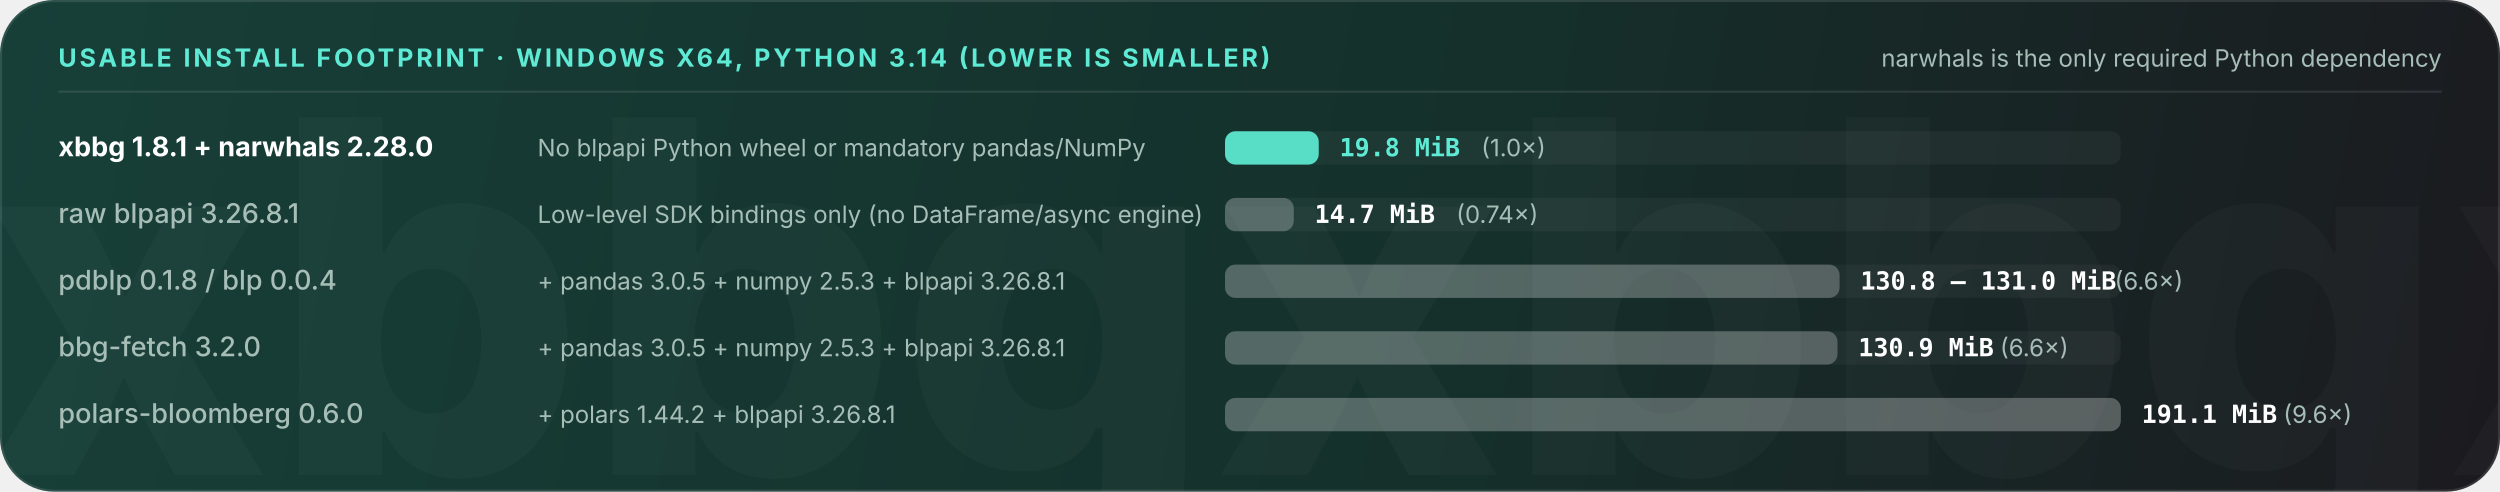
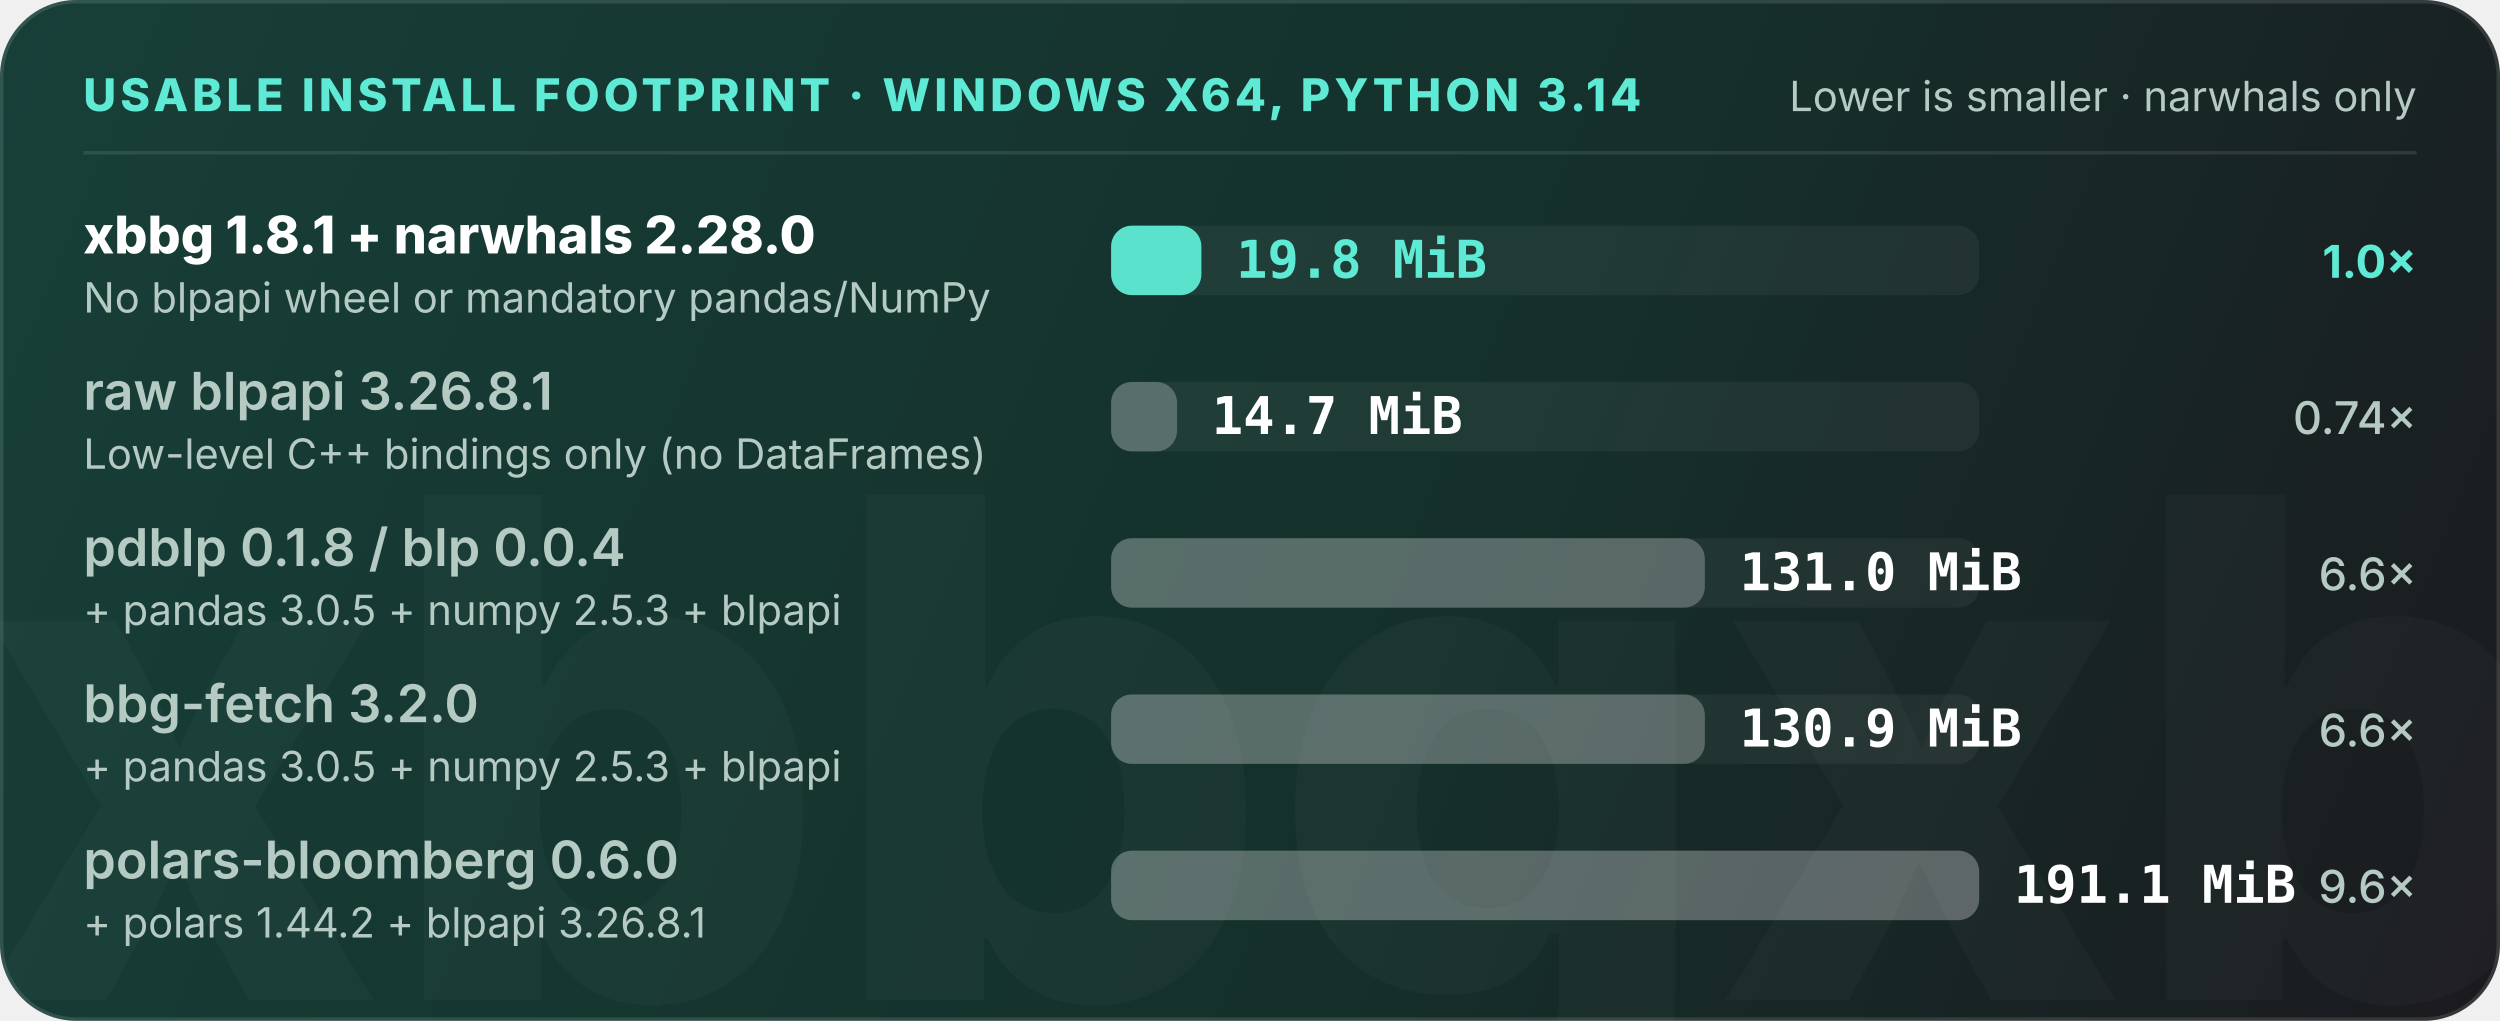
- <svg xmlns="http://www.w3.org/2000/svg" width="1200" height="236" viewBox="0 0 1200 236" fill="none" role="img" aria-labelledby="title desc">
+ <svg xmlns="http://www.w3.org/2000/svg" width="720" height="294" viewBox="0 0 720 294" fill="none" role="img" aria-labelledby="title desc">
  <defs>
-     <linearGradient id="bg" x1="0" y1="0" x2="1200" y2="236" gradientUnits="userSpaceOnUse">
+     <linearGradient id="bg" x1="0" y1="0" x2="720" y2="294" gradientUnits="userSpaceOnUse">
      <stop offset="0" stop-color="#173f38" />
      <stop offset="0.58" stop-color="#15302b" />
      <stop offset="1" stop-color="#1b1a1f" />
    </linearGradient>
    <clipPath id="frame">
-       <rect width="1200" height="236" rx="26" />
+       <rect width="720" height="294" rx="22" />
    </clipPath>
  </defs>
-   <rect width="1200" height="236" rx="26" fill="url(#bg)" />
+   <rect width="720" height="294" rx="22" fill="url(#bg)" />
  <g clip-path="url(#frame)">
-     <text x="-10" y="228" font-family="Inter, -apple-system, BlinkMacSystemFont, 'Segoe UI', Arial, sans-serif" font-size="236" font-weight="800" fill="#ffffff" opacity="0.025">xbbgxbbgxbbgxbbg</text>
+     <text x="-8" y="288" font-family="Inter, -apple-system, BlinkMacSystemFont, 'Segoe UI', Arial, sans-serif" font-size="200" font-weight="800" fill="#ffffff" opacity="0.025">xbbgxbbgxbbgxbbg</text>
  </g>
-   <rect x="0.5" y="0.5" width="1199" height="235" rx="25.5" stroke="#ffffff" stroke-opacity="0.11" />
+   <rect x="0.5" y="0.5" width="719" height="293" rx="21.5" stroke="#ffffff" stroke-opacity="0.12" />
  <g font-family="Inter, -apple-system, BlinkMacSystemFont, 'Segoe UI', Arial, sans-serif">
-     <text x="28" y="32" font-size="12" font-weight="700" fill="#5eead4" letter-spacing="1.4">USABLE INSTALL FOOTPRINT · WINDOWS X64, PYTHON 3.14 (LOWER IS SMALLER)</text>
-     <text x="1172" y="32" font-size="11.5" fill="#a7beb7" text-anchor="end">narwhals is the only required Python dependency</text>
-     <line x1="28" y1="44" x2="1172" y2="44" stroke="#ffffff" stroke-opacity="0.10" />
-     <g transform="translate(28 62)">
-       <text x="0" y="13" font-size="13" font-weight="700" fill="#ffffff">xbbg 1.8.1 + narwhals 2.28.0</text>
-       <text x="230" y="13" font-size="11.5" fill="#a7beb7">No blpapi Python wheel or mandatory pandas/NumPy</text>
-       <rect x="560" y="1" width="430" height="16" rx="5" fill="#ffffff" fill-opacity="0.04" />
-       <rect x="560" y="1" width="45" height="16" rx="5" fill="#5eead4" fill-opacity="0.92" />
-       <text x="615" y="13" font-family="'JetBrains Mono', 'Geist Mono', ui-monospace, SFMono-Regular, Consolas, monospace" font-size="12" font-weight="700" fill="#5eead4">19.8 MiB</text>
-       <text x="683" y="13" font-size="11.5" fill="#a7beb7">(1.0×)</text>
+     <text x="24" y="32" font-size="13" font-weight="800" fill="#5eead4" letter-spacing="1.2">USABLE INSTALL FOOTPRINT · WINDOWS X64, PYTHON 3.14</text>
+     <text x="696" y="32" font-size="12" fill="#b5cac3" text-anchor="end">Lower is smaller · narwhals only</text>
+     <line x1="24" y1="44" x2="696" y2="44" stroke="#ffffff" stroke-opacity="0.10" />
+     <g transform="translate(24 58)">
+       <text x="0" y="15" font-size="15" font-weight="800" fill="#ffffff">xbbg 1.8.1 + narwhals 2.28.0</text>
+       <text x="0" y="32" font-size="12" fill="#b5cac3">No blpapi wheel or mandatory pandas/NumPy</text>
+       <rect x="296" y="7" width="250" height="20" rx="6" fill="#ffffff" fill-opacity="0.05" />
+       <rect x="296" y="7" width="26" height="20" rx="6" fill="#5eead4" fill-opacity="0.95" />
+       <text x="332" y="22" font-family="'JetBrains Mono', 'Geist Mono', ui-monospace, SFMono-Regular, Consolas, monospace" font-size="15" font-weight="800" fill="#5eead4">19.8 MiB</text>
+       <text x="672" y="22" font-size="13" font-weight="700" fill="#5eead4" text-anchor="end">1.0×</text>
    </g>
-     <g transform="translate(28 94)">
-       <text x="0" y="13" font-size="13" font-weight="500" fill="#a7beb7">raw blpapi 3.26.8.1</text>
-       <text x="230" y="13" font-size="11.5" fill="#a7beb7">Low-level SDK bindings only (no DataFrame/async engine)</text>
-       <rect x="560" y="1" width="430" height="16" rx="5" fill="#ffffff" fill-opacity="0.04" />
-       <rect x="560" y="1" width="33" height="16" rx="5" fill="#ffffff" fill-opacity="0.24" />
-       <text x="603" y="13" font-family="'JetBrains Mono', 'Geist Mono', ui-monospace, SFMono-Regular, Consolas, monospace" font-size="12" font-weight="700" fill="#ffffff">14.7 MiB</text>
-       <text x="671" y="13" font-size="11.5" fill="#a7beb7">(0.74×)</text>
+     <g transform="translate(24 103)">
+       <text x="0" y="15" font-size="15" font-weight="600" fill="#b5cac3">raw blpapi 3.26.8.1</text>
+       <text x="0" y="32" font-size="12" fill="#b5cac3">Low-level C++ bindings only (no DataFrames)</text>
+       <rect x="296" y="7" width="250" height="20" rx="6" fill="#ffffff" fill-opacity="0.05" />
+       <rect x="296" y="7" width="19" height="20" rx="6" fill="#ffffff" fill-opacity="0.25" />
+       <text x="325" y="22" font-family="'JetBrains Mono', 'Geist Mono', ui-monospace, SFMono-Regular, Consolas, monospace" font-size="15" font-weight="800" fill="#ffffff">14.7 MiB</text>
+       <text x="672" y="22" font-size="13" font-weight="500" fill="#b5cac3" text-anchor="end">0.74×</text>
    </g>
-     <g transform="translate(28 126)">
-       <text x="0" y="13" font-size="13" font-weight="500" fill="#a7beb7">pdblp 0.1.8 / blp 0.0.4</text>
-       <text x="230" y="13" font-size="11.5" fill="#a7beb7">+ pandas 3.0.5 + numpy 2.5.3 + blpapi 3.26.8.1</text>
-       <rect x="560" y="1" width="430" height="16" rx="5" fill="#ffffff" fill-opacity="0.04" />
-       <rect x="560" y="1" width="295" height="16" rx="5" fill="#ffffff" fill-opacity="0.24" />
-       <text x="865" y="13" font-family="'JetBrains Mono', 'Geist Mono', ui-monospace, SFMono-Regular, Consolas, monospace" font-size="12" font-weight="700" fill="#ffffff">130.8 – 131.0 MiB</text>
-       <text x="987" y="13" font-size="11.5" fill="#a7beb7">(6.6×)</text>
+     <g transform="translate(24 148)">
+       <text x="0" y="15" font-size="15" font-weight="600" fill="#b5cac3">pdblp 0.1.8 / blp 0.0.4</text>
+       <text x="0" y="32" font-size="12" fill="#b5cac3">+ pandas 3.0.5 + numpy 2.5.3 + blpapi</text>
+       <rect x="296" y="7" width="250" height="20" rx="6" fill="#ffffff" fill-opacity="0.05" />
+       <rect x="296" y="7" width="171" height="20" rx="6" fill="#ffffff" fill-opacity="0.25" />
+       <text x="477" y="22" font-family="'JetBrains Mono', 'Geist Mono', ui-monospace, SFMono-Regular, Consolas, monospace" font-size="15" font-weight="800" fill="#ffffff">131.0 MiB</text>
+       <text x="672" y="22" font-size="13" font-weight="500" fill="#b5cac3" text-anchor="end">6.6×</text>
    </g>
-     <g transform="translate(28 158)">
-       <text x="0" y="13" font-size="13" font-weight="500" fill="#a7beb7">bbg-fetch 3.2.0</text>
-       <text x="230" y="13" font-size="11.5" fill="#a7beb7">+ pandas 3.0.5 + numpy 2.5.3 + blpapi 3.26.8.1</text>
-       <rect x="560" y="1" width="430" height="16" rx="5" fill="#ffffff" fill-opacity="0.04" />
-       <rect x="560" y="1" width="294" height="16" rx="5" fill="#ffffff" fill-opacity="0.24" />
-       <text x="864" y="13" font-family="'JetBrains Mono', 'Geist Mono', ui-monospace, SFMono-Regular, Consolas, monospace" font-size="12" font-weight="700" fill="#ffffff">130.9 MiB</text>
-       <text x="932" y="13" font-size="11.5" fill="#a7beb7">(6.6×)</text>
+     <g transform="translate(24 193)">
+       <text x="0" y="15" font-size="15" font-weight="600" fill="#b5cac3">bbg-fetch 3.2.0</text>
+       <text x="0" y="32" font-size="12" fill="#b5cac3">+ pandas 3.0.5 + numpy 2.5.3 + blpapi</text>
+       <rect x="296" y="7" width="250" height="20" rx="6" fill="#ffffff" fill-opacity="0.05" />
+       <rect x="296" y="7" width="171" height="20" rx="6" fill="#ffffff" fill-opacity="0.25" />
+       <text x="477" y="22" font-family="'JetBrains Mono', 'Geist Mono', ui-monospace, SFMono-Regular, Consolas, monospace" font-size="15" font-weight="800" fill="#ffffff">130.9 MiB</text>
+       <text x="672" y="22" font-size="13" font-weight="500" fill="#b5cac3" text-anchor="end">6.6×</text>
    </g>
-     <g transform="translate(28 190)">
-       <text x="0" y="13" font-size="13" font-weight="500" fill="#a7beb7">polars-bloomberg 0.6.0</text>
-       <text x="230" y="13" font-size="11.5" fill="#a7beb7">+ polars 1.44.2 + blpapi 3.26.8.1</text>
-       <rect x="560" y="1" width="430" height="16" rx="5" fill="#ffffff" fill-opacity="0.04" />
-       <rect x="560" y="1" width="430" height="16" rx="5" fill="#ffffff" fill-opacity="0.24" />
-       <text x="1000" y="13" font-family="'JetBrains Mono', 'Geist Mono', ui-monospace, SFMono-Regular, Consolas, monospace" font-size="12" font-weight="700" fill="#ffffff">191.1 MiB</text>
-       <text x="1068" y="13" font-size="11.5" fill="#a7beb7">(9.6×)</text>
+     <g transform="translate(24 238)">
+       <text x="0" y="15" font-size="15" font-weight="600" fill="#b5cac3">polars-bloomberg 0.6.0</text>
+       <text x="0" y="32" font-size="12" fill="#b5cac3">+ polars 1.44.2 + blpapi 3.26.8.1</text>
+       <rect x="296" y="7" width="250" height="20" rx="6" fill="#ffffff" fill-opacity="0.05" />
+       <rect x="296" y="7" width="250" height="20" rx="6" fill="#ffffff" fill-opacity="0.25" />
+       <text x="556" y="22" font-family="'JetBrains Mono', 'Geist Mono', ui-monospace, SFMono-Regular, Consolas, monospace" font-size="15" font-weight="800" fill="#ffffff">191.1 MiB</text>
+       <text x="672" y="22" font-size="13" font-weight="500" fill="#b5cac3" text-anchor="end">9.6×</text>
    </g>
  </g>
</svg>
